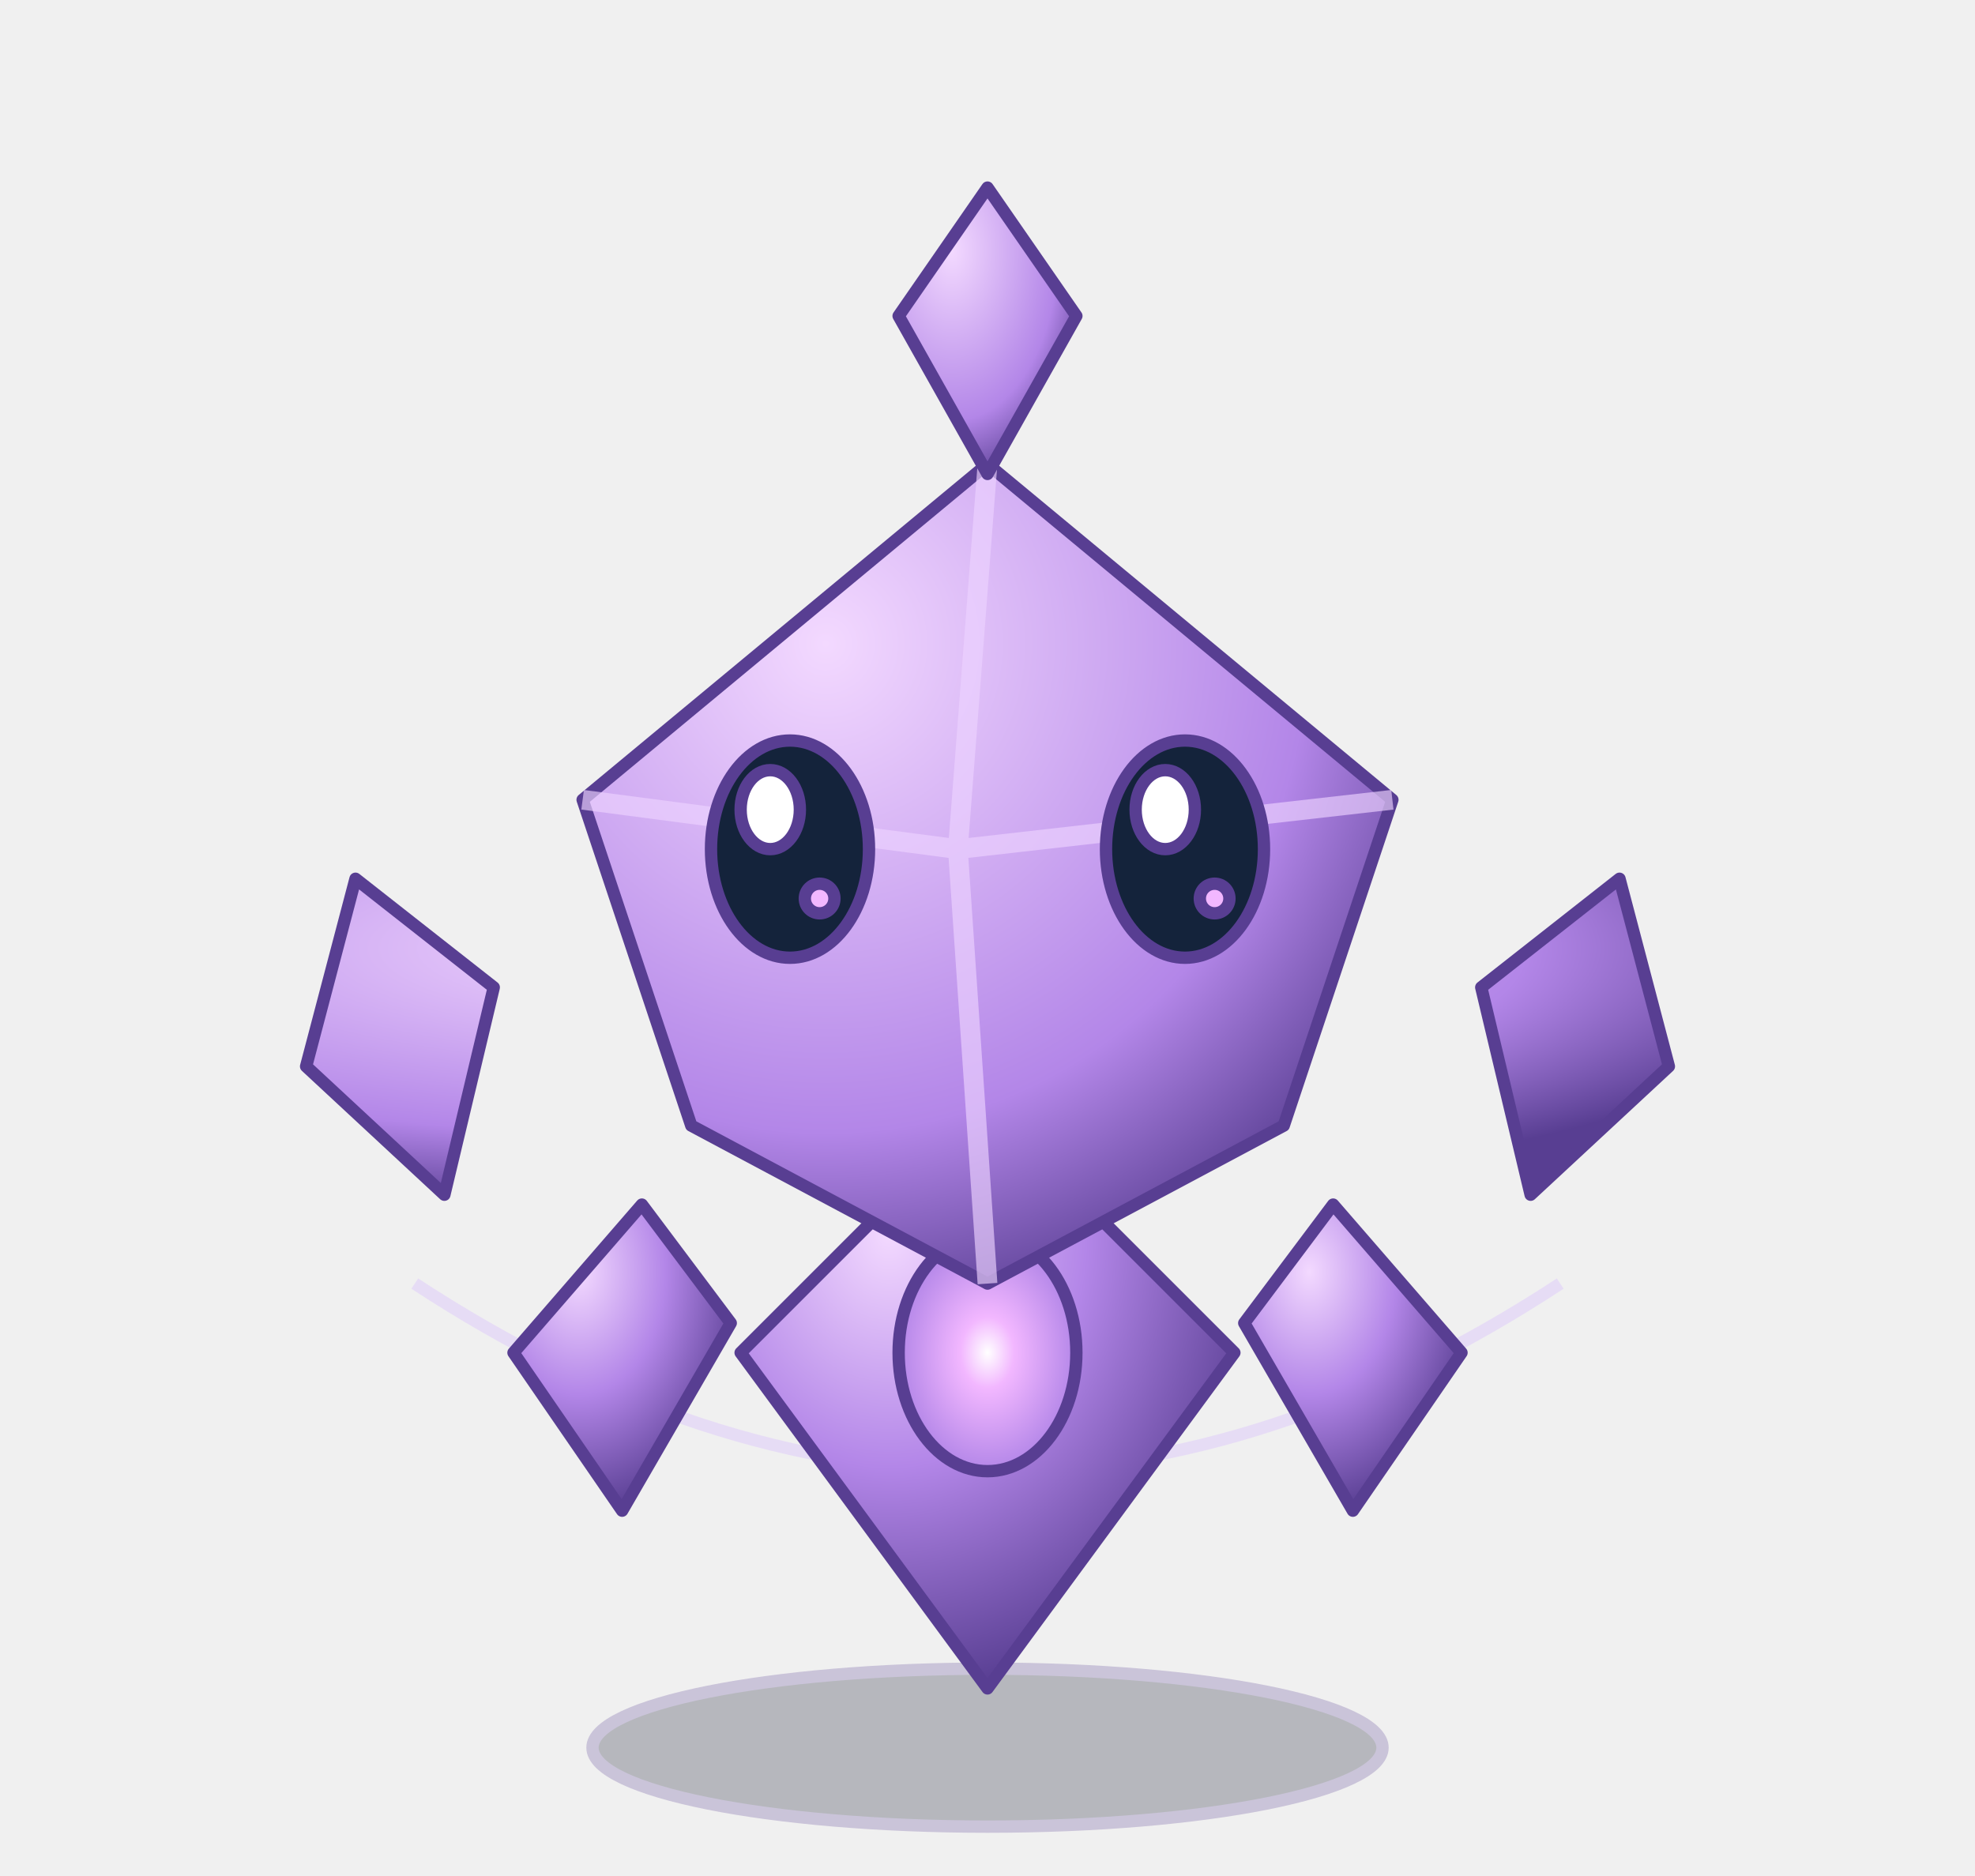
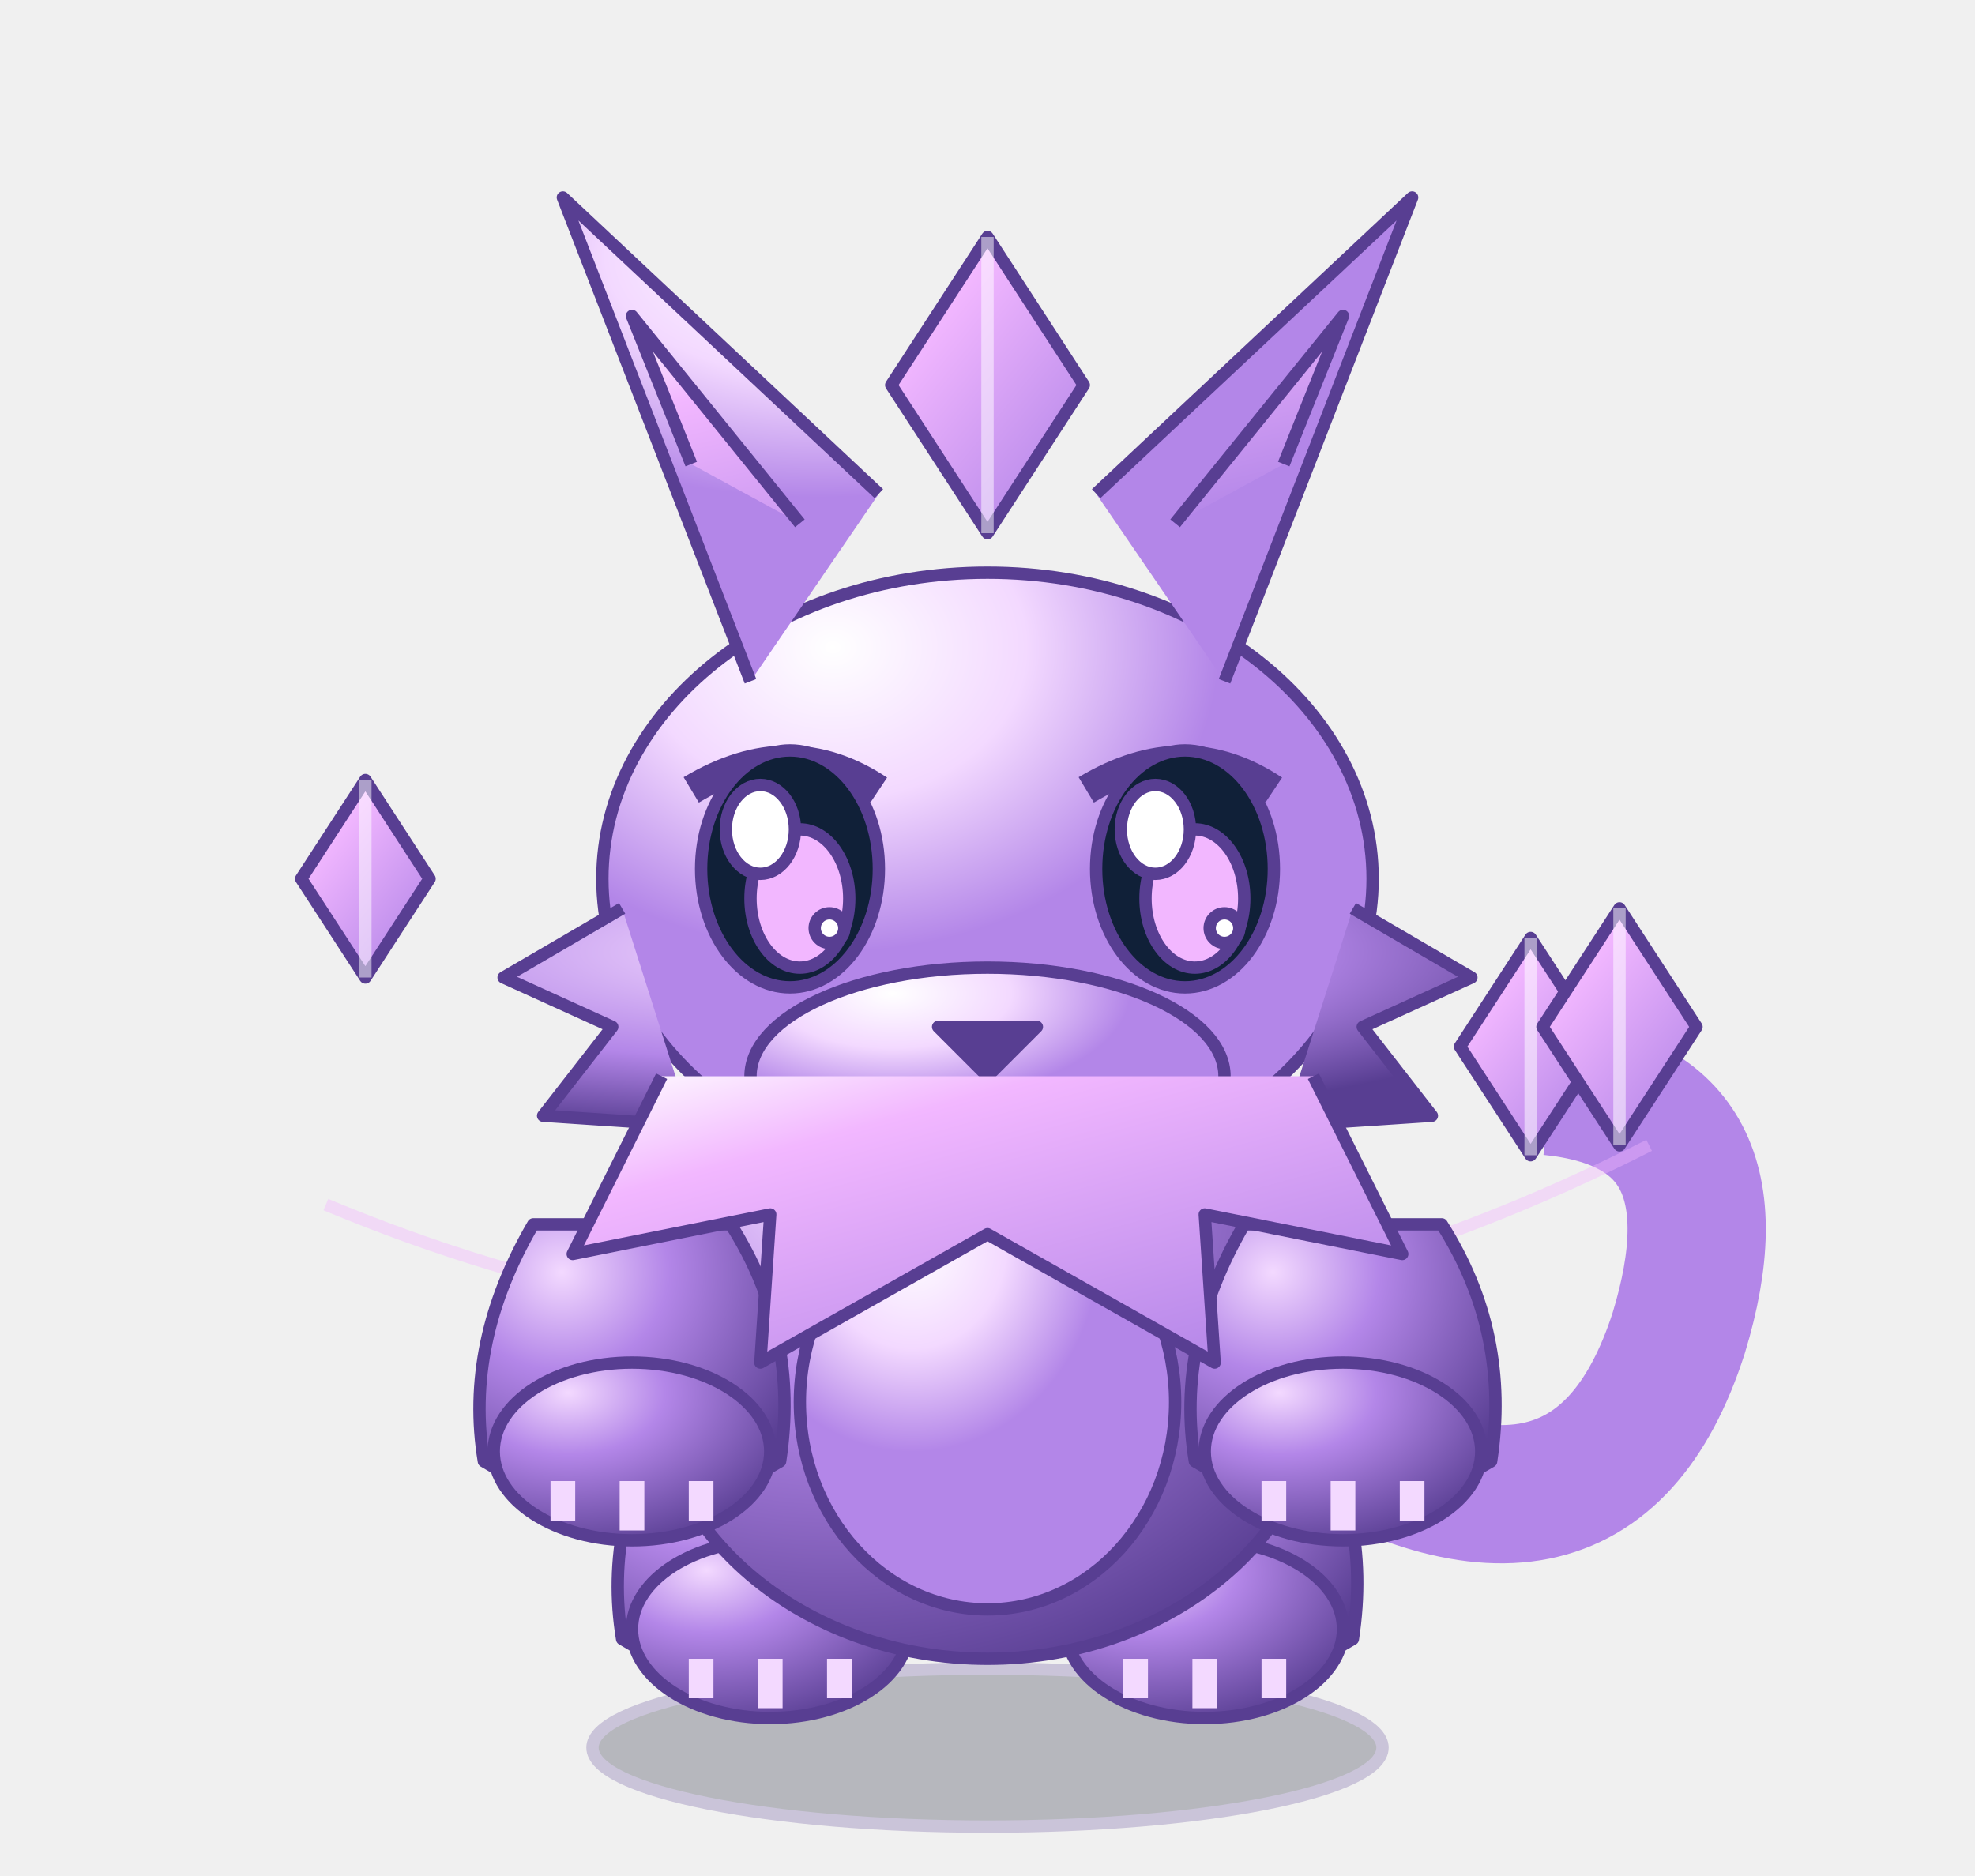
<svg xmlns="http://www.w3.org/2000/svg" viewBox="0 0 200 190">
  <defs>
-     <radialGradient id="auralynx-down-body" cx="30%" cy="22%" r="80%">
+     <radialGradient id="auralynx-down-body" cx="27%" cy="17%" r="92%">
      <stop stop-color="#f3d9ff" />
-       <stop offset=".5" stop-color="#b386e8" />
+       <stop offset=".38" stop-color="#b386e8" />
      <stop offset="1" stop-color="#583e92" />
    </radialGradient>
-     <radialGradient id="auralynx-down-face" cx="30%" cy="22%" r="85%">
+     <radialGradient id="auralynx-down-face" cx="32%" cy="20%" r="83%">
      <stop stop-color="#f3d9ff" />
-       <stop offset=".7" stop-color="#b386e8" />
+       <stop offset=".6" stop-color="#b386e8" />
      <stop offset="1" stop-color="#583e92" />
    </radialGradient>
+     <radialGradient id="auralynx-down-pearl" cx="30%" cy="12%">
+       <stop stop-color="#ffffff" />
+       <stop offset=".5" stop-color="#f3d9ff" />
+       <stop offset="1" stop-color="#b386e8" />
+     </radialGradient>
+     <linearGradient id="auralynx-down-jewel" x2=".8" y2="1">
+       <stop stop-color="#ffffff" />
+       <stop offset=".28" stop-color="#f2b7ff" />
+       <stop offset="1" stop-color="#b386e8" />
+     </linearGradient>
    <radialGradient id="auralynx-down-shine">
-       <stop stop-color="white" />
-       <stop offset=".3" stop-color="#f2b7ff" />
+       <stop stop-color="#ffffff" />
+       <stop offset=".4" stop-color="#f2b7ff" />
      <stop offset="1" stop-color="#b386e8" />
    </radialGradient>
  </defs>
  <g stroke="#583e92" stroke-width="1.25" stroke-linejoin="round">
    <ellipse cx="100" cy="177" rx="40" ry="8" fill="#060d24" opacity=".25" />
-     <g class="fighter-tail" />
+     <g class="fighter-tail">
+       <path d="M130 143q31 20 40-8 7-23-13-25" fill="none" stroke="#b386e8" stroke-width="14" />
+       <path d="m155 95 7.15 11 -7.15 11 -7.15 -11Z" fill="url(#auralynx-down-jewel)" />
+       <path d="M155 95V117" stroke="#fff" opacity=".5" />
+     </g>
    <g class="fighter-wings">
-       <path d="m36 89 14 11-5 21-14-13Zm128 0-14 11 5 21 14-13Z" fill="url(#auralynx-down-face)" />
-       <path d="M42 130q58 38 116 0" stroke="#d5b8ff" opacity=".35" fill="none" />
+       <path d="m37 79 6.5 10 -6.5 10 -6.5 -10Z" fill="url(#auralynx-down-jewel)" />
+       <path d="M37 79V99" stroke="#fff" opacity=".5" />
+       <path d="m164 92 7.8 12 -7.8 12 -7.8 -12Z" fill="url(#auralynx-down-jewel)" />
+       <path d="M164 92V116" stroke="#fff" opacity=".5" />
+       <path d="M33 122q67 28 134-6" stroke="#f2b7ff" opacity=".4" fill="none" />
    </g>
-     <g class="fighter-legL" />
-     <g class="fighter-legR" />
+     <g class="fighter-legL">
+       <path d="M68 142q-7 12-5 24 15 9 30 0 2-13-5-24Z" fill="url(#auralynx-down-body)" />
+       <ellipse cx="78" cy="165" rx="14" ry="9" fill="url(#auralynx-down-body)" />
+       <path d="m71 168v4m7-4v5m7-5v4" stroke="#f3d9ff" stroke-width="2.5" />
+     </g>
+     <g class="fighter-legR">
+       <path d="M112 142q-7 12-5 24 15 9 30 0 2-13-5-24Z" fill="url(#auralynx-down-body)" />
+       <ellipse cx="122" cy="165" rx="14" ry="9" fill="url(#auralynx-down-body)" />
+       <path d="m115 168v4m7-4v5m7-5v4" stroke="#f3d9ff" stroke-width="2.5" />
+     </g>
    <g class="fighter-torso">
-       <path d="m100 112 25 25-25 34-25-34Z" fill="url(#auralynx-down-body)" />
-       <ellipse cx="100" cy="137" rx="9" ry="12" fill="url(#auralynx-down-shine)" />
+       <ellipse cx="100" cy="139" rx="34" ry="29" fill="url(#auralynx-down-body)" />
+       <ellipse cx="100" cy="142" rx="19" ry="21" fill="url(#auralynx-down-pearl)" />
+       <path d="M76 120q16-10 27-7" stroke="#f3d9ff" stroke-width="3" opacity=".65" fill="none" />
    </g>
    <g class="fighter-armL">
-       <path d="m65 122 9 12-11 19-11-16Z" fill="url(#auralynx-down-body)" />
+       <path d="M54 124q-7 12-5 24 15 9 30 0 2-13-5-24Z" fill="url(#auralynx-down-body)" />
+       <ellipse cx="64" cy="147" rx="14" ry="9" fill="url(#auralynx-down-body)" />
+       <path d="m57 150v4m7-4v5m7-5v4" stroke="#f3d9ff" stroke-width="2.5" />
    </g>
    <g class="fighter-armR">
-       <path d="m135 122-9 12 11 19 11-16Z" fill="url(#auralynx-down-body)" />
+       <path d="M126 124q-7 12-5 24 15 9 30 0 2-13-5-24Z" fill="url(#auralynx-down-body)" />
+       <ellipse cx="136" cy="147" rx="14" ry="9" fill="url(#auralynx-down-body)" />
+       <path d="m129 150v4m7-4v5m7-5v4" stroke="#f3d9ff" stroke-width="2.5" />
    </g>
-     <g class="fighter-head">
-       <path d="m100 47 41 34-11 33-30 16-30-16-11-33Z" fill="url(#auralynx-down-face)" />
-       <path d="m100 47-3 39-38-5m38 5 44-5m-44 5 3 44" stroke="#edd2ff" opacity=".65" fill="none" stroke-width="2" />
+     <g class="fighter-face">
+       <g class="fighter-head">
+         <ellipse cx="100" cy="89" rx="39" ry="31" fill="url(#auralynx-down-pearl)" />
+         <path d="M63 92 51 99l11 5-7 9 15 1m67-22 12 7-11 5 7 9-15 1" fill="url(#auralynx-down-face)" />
+         <ellipse cx="100" cy="109" rx="24" ry="11" fill="url(#auralynx-down-pearl)" />
+         <path d="m95 104 5 5 5-5Z" fill="#583e92" />
+         <path d="M90 111q5 7 10 0 5 7 10 0" stroke="#583e92" fill="none" stroke-width="1.7" />
+       </g>
+       <g class="fighter-ears">
+         <path d="M76 69 57 20l32 30m35 19 19-49-32 30" fill="url(#auralynx-down-pearl)" />
+         <path d="m70 47-6-15 17 21m49-6 6-15-17 21" fill="url(#auralynx-down-jewel)" />
+         <path d="m100 24 9.75 15 -9.75 15 -9.75 -15Z" fill="url(#auralynx-down-jewel)" />
+         <path d="M100 24V54" stroke="#fff" opacity=".5" />
+       </g>
+       <g class="fighter-eyes">
+         <path d="M70 80q10-6 19 0" stroke="#583e92" stroke-width="3" fill="none" />
+         <ellipse cx="80" cy="88" rx="9" ry="12" fill="#102038" />
+         <ellipse cx="81" cy="91" rx="5" ry="7" fill="#f2b7ff" />
+         <ellipse cx="77" cy="84" rx="3.5" ry="4.5" fill="#ffffff" />
+         <circle cx="84" cy="94" r="1.5" fill="#fff" />
+         <path d="M110 80q10-6 19 0" stroke="#583e92" stroke-width="3" fill="none" />
+         <ellipse cx="120" cy="88" rx="9" ry="12" fill="#102038" />
+         <ellipse cx="121" cy="91" rx="5" ry="7" fill="#f2b7ff" />
+         <ellipse cx="117" cy="84" rx="3.5" ry="4.5" fill="#ffffff" />
+         <circle cx="124" cy="94" r="1.5" fill="#fff" />
+       </g>
+       <g class="fighter-flame" />
    </g>
-     <g class="fighter-ears">
-       <path d="m100 19 9 13-9 16-9-16Z" fill="url(#auralynx-down-face)" />
+     <g class="fighter-scarf">
+       <path d="M67 109 58 127l20-4-1 15 23-13 23 13-1-15 20 4-9-18" fill="url(#auralynx-down-jewel)" />
    </g>
-     <g class="fighter-eyes">
-       <ellipse cx="80" cy="86" rx="8" ry="11" fill="#14233b" />
-       <ellipse cx="78" cy="82" rx="3" ry="4" fill="white" />
-       <circle cx="83" cy="91" r="1.5" fill="#f2b7ff" />
-       <ellipse cx="120" cy="86" rx="8" ry="11" fill="#14233b" />
-       <ellipse cx="118" cy="82" rx="3" ry="4" fill="white" />
-       <circle cx="123" cy="91" r="1.5" fill="#f2b7ff" />
-     </g>
-     <g class="fighter-scarf" />
-     <g class="fighter-flame" />
  </g>
</svg>
